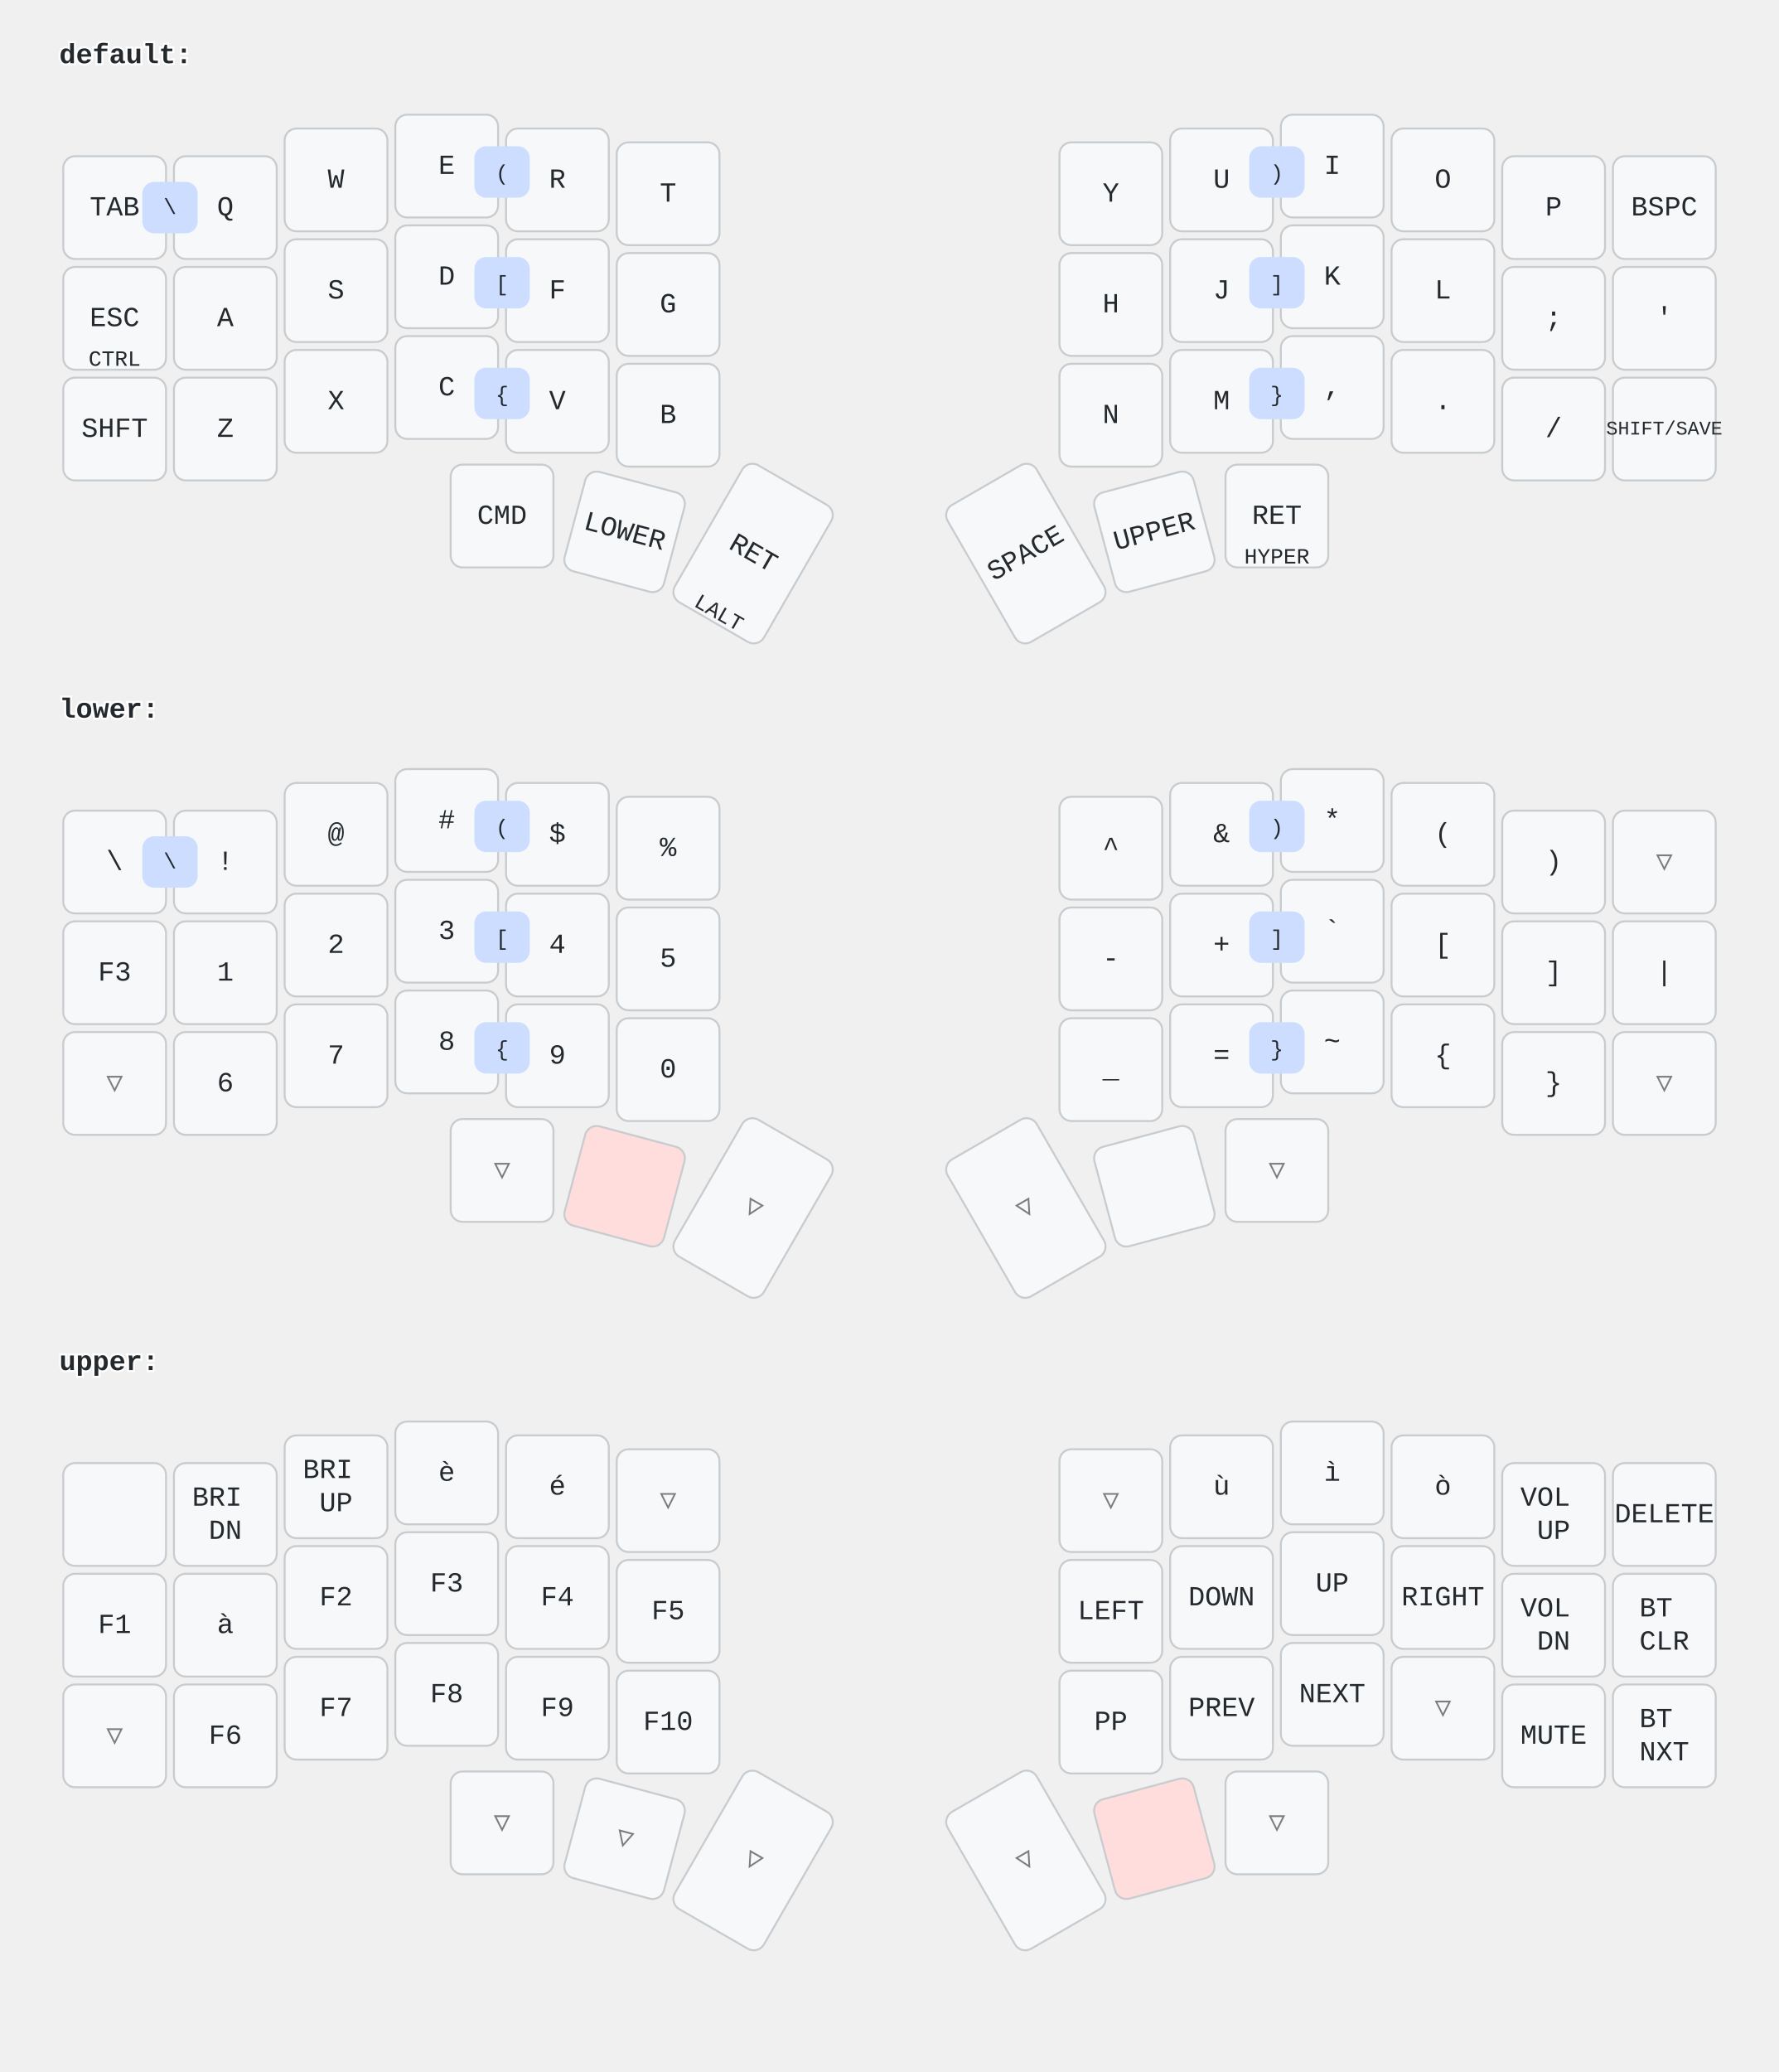
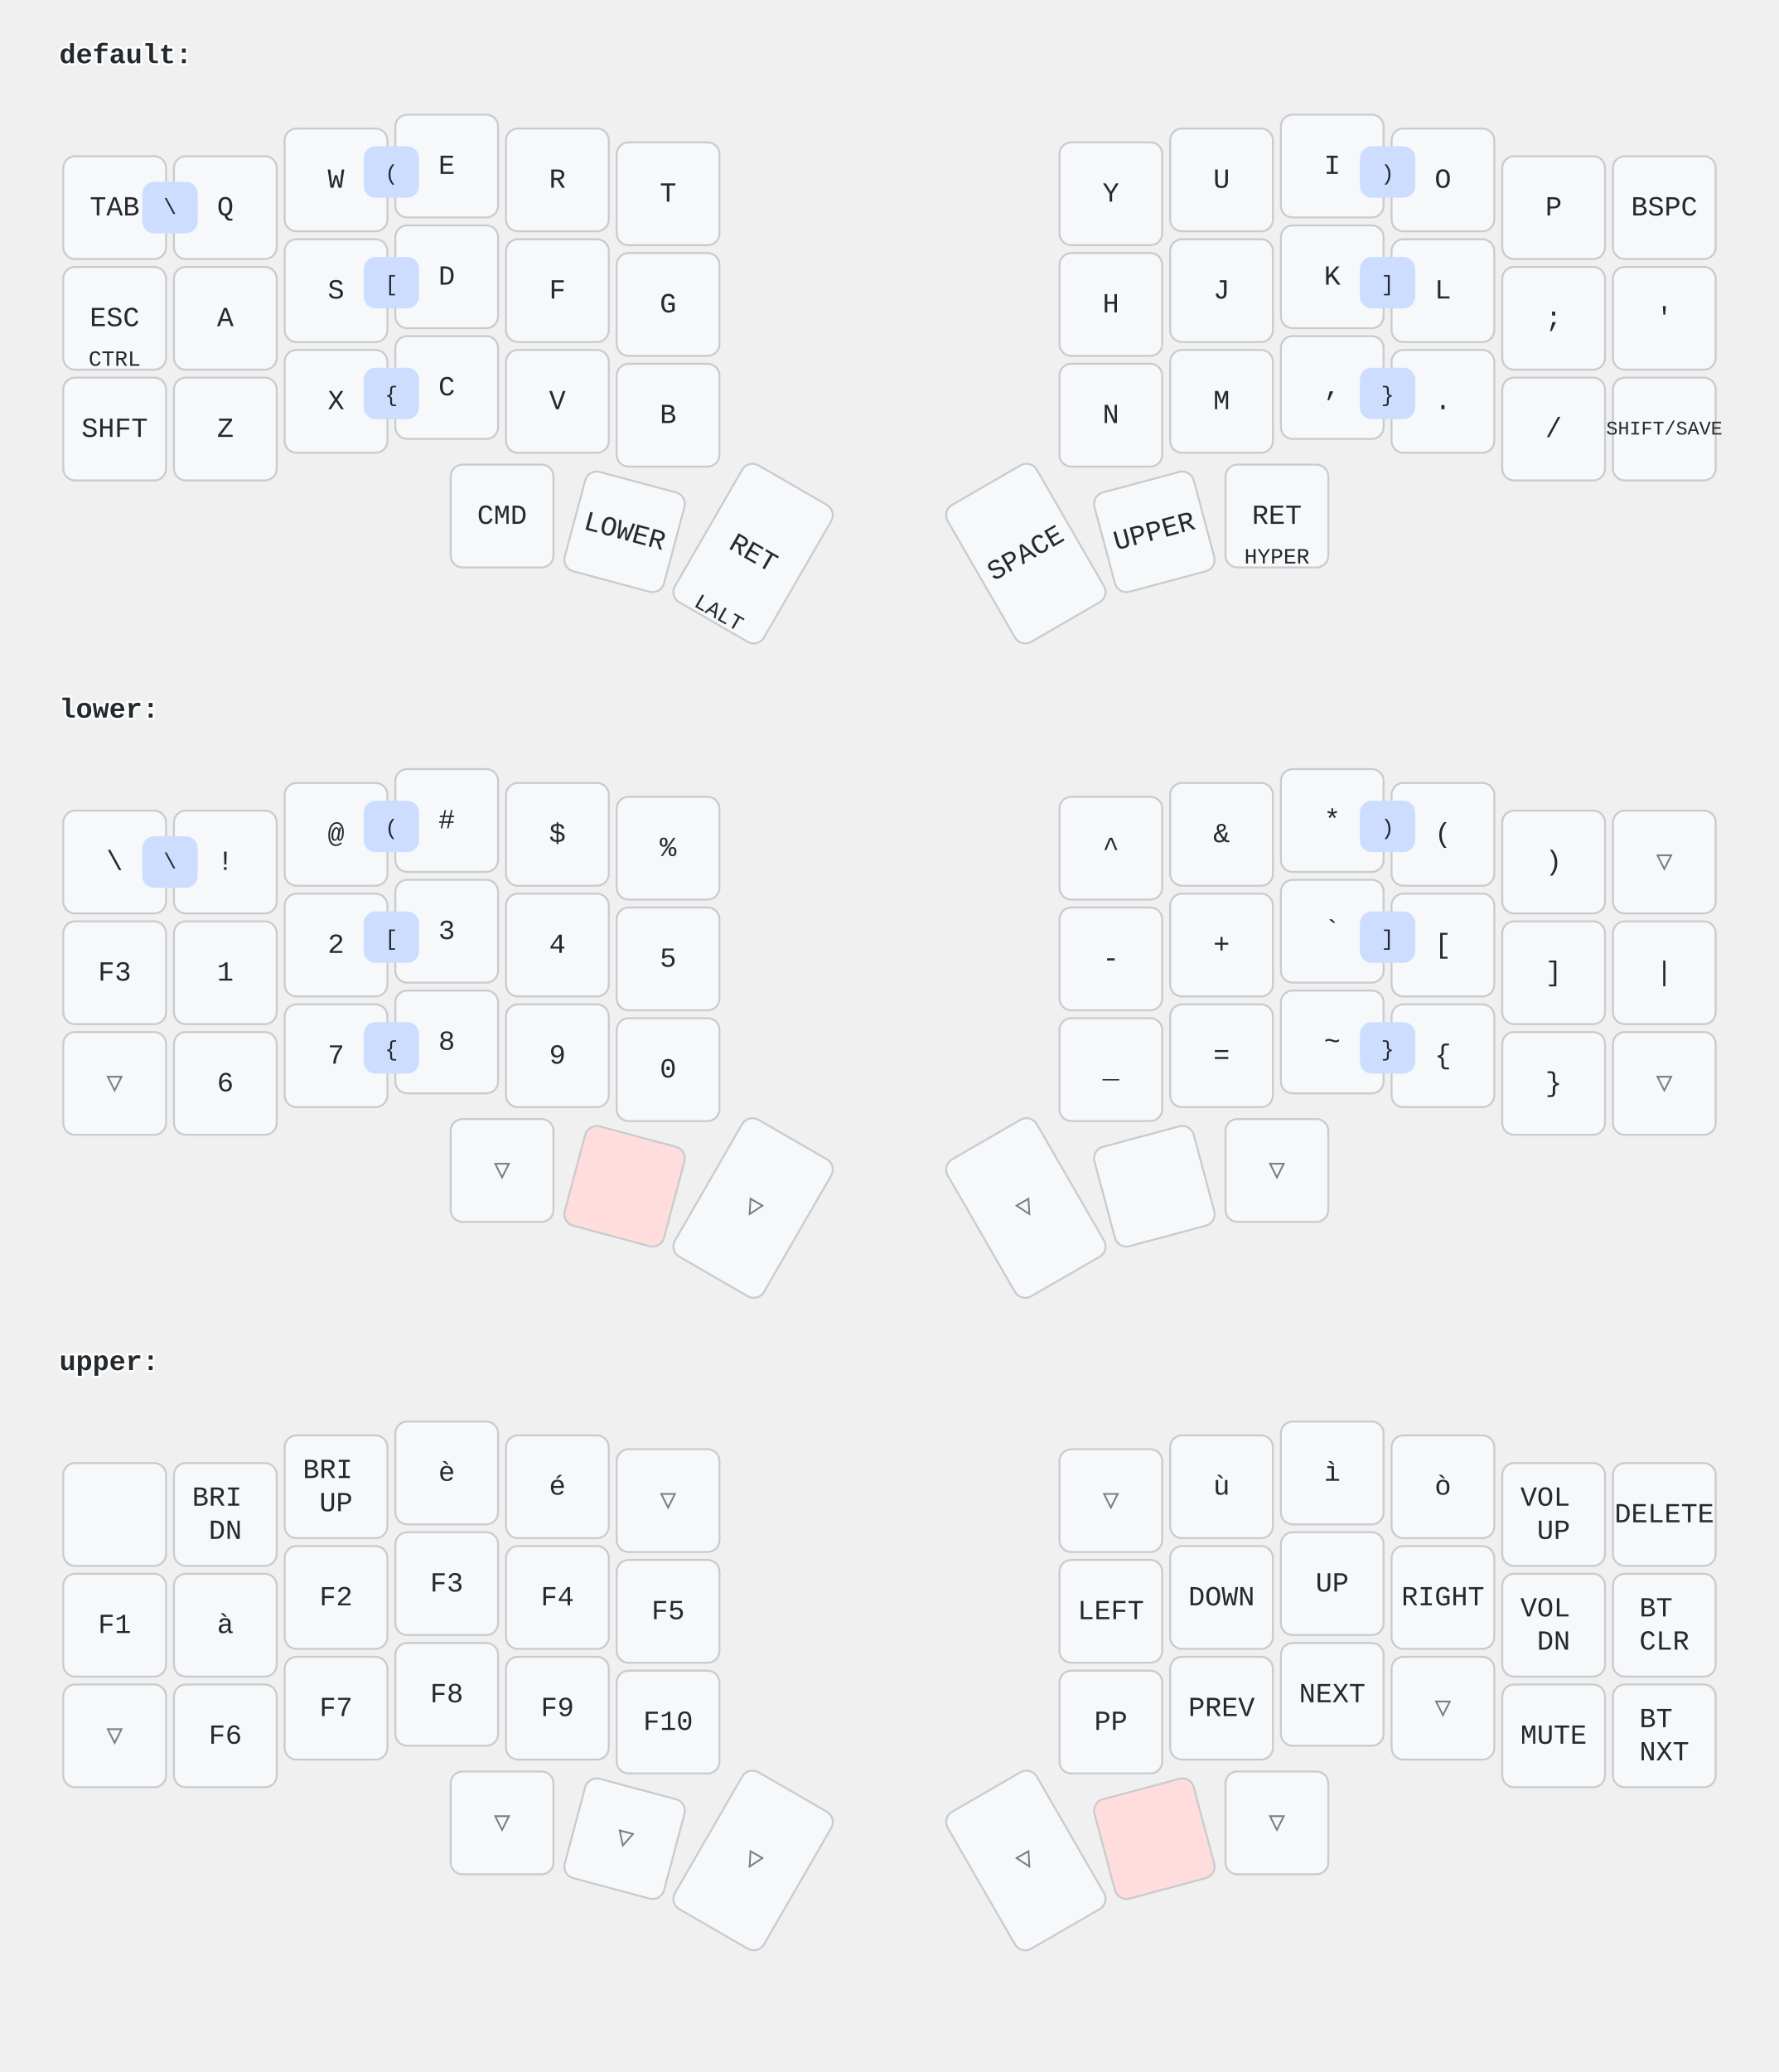
<svg xmlns="http://www.w3.org/2000/svg" width="900" height="1048" viewBox="0 0 900 1048" class="keymap">
  <style>/* inherit to force styles through use tags */
svg path {
    fill: inherit;
}

/* font and background color specifications */
svg.keymap {
    font-family: SFMono-Regular,Consolas,Liberation Mono,Menlo,monospace;
    font-size: 14px;
    font-kerning: normal;
    text-rendering: optimizeLegibility;
    fill: #24292e;
}

/* default key styling */
rect.key {
    fill: #f6f8fa;
    stroke: #c9cccf;
    stroke-width: 1;
}

/* default key side styling, only used is draw_key_sides is set */
rect.side {
    filter: brightness(90%);
}

/* color accent for combo boxes */
rect.combo, rect.combo-separate {
    fill: #cdf;
}

/* color accent for held keys */
rect.held, rect.combo.held {
    fill: #fdd;
}

/* color accent for ghost (optional) keys */
rect.ghost, rect.combo.ghost {
    stroke-dasharray: 4, 4;
    stroke-width: 2;
}

text {
    text-anchor: middle;
    dominant-baseline: middle;
}

/* styling for layer labels */
text.label {
    font-weight: bold;
    text-anchor: start;
    stroke: white;
    stroke-width: 2;
    paint-order: stroke;
}

/* styling for combo tap, and key hold/shifted label text */
text.combo, text.hold, text.shifted {
    font-size: 11px;
}

text.hold {
    text-anchor: middle;
    dominant-baseline: auto;
}

text.shifted {
    text-anchor: middle;
    dominant-baseline: hanging;
}

/* styling for hold/shifted label text in combo box */
text.combo.hold, text.combo.shifted {
    font-size: 8px;
}

/* lighter symbol for transparent keys */
text.trans {
    fill: #7b7e81;
}

/* styling for combo dendrons */
path.combo {
    stroke-width: 1;
    stroke: gray;
    fill: none;
}

/* Start Tabler Icons Cleanup */
/* cannot use height/width with glyphs */
.icon-tabler &gt; path {
    fill: inherit;
    stroke: inherit;
    stroke-width: 2;
}
/* hide tabler's default box */
.icon-tabler &gt; path[stroke="none"][fill="none"] {
    visibility: hidden;
}
/* End Tabler Icons Cleanup */
</style>
  <g transform="translate(30, 0)" class="layer-default">
    <text x="0" y="28" class="label">default:</text>
    <g transform="translate(0, 56)">
      <g transform="translate(28, 49)" class="key keypos-0">
        <rect rx="6" ry="6" x="-26" y="-26" width="52" height="52" class="key" />
        <text x="0" y="0" class="key tap">TAB</text>
      </g>
      <g transform="translate(84, 49)" class="key keypos-1">
        <rect rx="6" ry="6" x="-26" y="-26" width="52" height="52" class="key" />
        <text x="0" y="0" class="key tap">Q</text>
      </g>
      <g transform="translate(140, 35)" class="key keypos-2">
        <rect rx="6" ry="6" x="-26" y="-26" width="52" height="52" class="key" />
        <text x="0" y="0" class="key tap">W</text>
      </g>
      <g transform="translate(196, 28)" class="key keypos-3">
        <rect rx="6" ry="6" x="-26" y="-26" width="52" height="52" class="key" />
        <text x="0" y="0" class="key tap">E</text>
      </g>
      <g transform="translate(252, 35)" class="key keypos-4">
        <rect rx="6" ry="6" x="-26" y="-26" width="52" height="52" class="key" />
        <text x="0" y="0" class="key tap">R</text>
      </g>
      <g transform="translate(308, 42)" class="key keypos-5">
        <rect rx="6" ry="6" x="-26" y="-26" width="52" height="52" class="key" />
        <text x="0" y="0" class="key tap">T</text>
      </g>
      <g transform="translate(532, 42)" class="key keypos-6">
        <rect rx="6" ry="6" x="-26" y="-26" width="52" height="52" class="key" />
        <text x="0" y="0" class="key tap">Y</text>
      </g>
      <g transform="translate(588, 35)" class="key keypos-7">
        <rect rx="6" ry="6" x="-26" y="-26" width="52" height="52" class="key" />
        <text x="0" y="0" class="key tap">U</text>
      </g>
      <g transform="translate(644, 28)" class="key keypos-8">
        <rect rx="6" ry="6" x="-26" y="-26" width="52" height="52" class="key" />
        <text x="0" y="0" class="key tap">I</text>
      </g>
      <g transform="translate(700, 35)" class="key keypos-9">
        <rect rx="6" ry="6" x="-26" y="-26" width="52" height="52" class="key" />
        <text x="0" y="0" class="key tap">O</text>
      </g>
      <g transform="translate(756, 49)" class="key keypos-10">
        <rect rx="6" ry="6" x="-26" y="-26" width="52" height="52" class="key" />
        <text x="0" y="0" class="key tap">P</text>
      </g>
      <g transform="translate(812, 49)" class="key keypos-11">
        <rect rx="6" ry="6" x="-26" y="-26" width="52" height="52" class="key" />
        <text x="0" y="0" class="key tap">BSPC</text>
      </g>
      <g transform="translate(28, 105)" class="key keypos-12">
        <rect rx="6" ry="6" x="-26" y="-26" width="52" height="52" class="key" />
        <text x="0" y="0" class="key tap">ESC</text>
        <text x="0" y="24" class="key hold">CTRL</text>
      </g>
      <g transform="translate(84, 105)" class="key keypos-13">
        <rect rx="6" ry="6" x="-26" y="-26" width="52" height="52" class="key" />
        <text x="0" y="0" class="key tap">A</text>
      </g>
      <g transform="translate(140, 91)" class="key keypos-14">
        <rect rx="6" ry="6" x="-26" y="-26" width="52" height="52" class="key" />
        <text x="0" y="0" class="key tap">S</text>
      </g>
      <g transform="translate(196, 84)" class="key keypos-15">
        <rect rx="6" ry="6" x="-26" y="-26" width="52" height="52" class="key" />
        <text x="0" y="0" class="key tap">D</text>
      </g>
      <g transform="translate(252, 91)" class="key keypos-16">
        <rect rx="6" ry="6" x="-26" y="-26" width="52" height="52" class="key" />
        <text x="0" y="0" class="key tap">F</text>
      </g>
      <g transform="translate(308, 98)" class="key keypos-17">
        <rect rx="6" ry="6" x="-26" y="-26" width="52" height="52" class="key" />
        <text x="0" y="0" class="key tap">G</text>
      </g>
      <g transform="translate(532, 98)" class="key keypos-18">
        <rect rx="6" ry="6" x="-26" y="-26" width="52" height="52" class="key" />
        <text x="0" y="0" class="key tap">H</text>
      </g>
      <g transform="translate(588, 91)" class="key keypos-19">
        <rect rx="6" ry="6" x="-26" y="-26" width="52" height="52" class="key" />
        <text x="0" y="0" class="key tap">J</text>
      </g>
      <g transform="translate(644, 84)" class="key keypos-20">
        <rect rx="6" ry="6" x="-26" y="-26" width="52" height="52" class="key" />
        <text x="0" y="0" class="key tap">K</text>
      </g>
      <g transform="translate(700, 91)" class="key keypos-21">
        <rect rx="6" ry="6" x="-26" y="-26" width="52" height="52" class="key" />
        <text x="0" y="0" class="key tap">L</text>
      </g>
      <g transform="translate(756, 105)" class="key keypos-22">
        <rect rx="6" ry="6" x="-26" y="-26" width="52" height="52" class="key" />
        <text x="0" y="0" class="key tap">;</text>
      </g>
      <g transform="translate(812, 105)" class="key keypos-23">
        <rect rx="6" ry="6" x="-26" y="-26" width="52" height="52" class="key" />
        <text x="0" y="0" class="key tap">'</text>
      </g>
      <g transform="translate(28, 161)" class="key keypos-24">
        <rect rx="6" ry="6" x="-26" y="-26" width="52" height="52" class="key" />
        <text x="0" y="0" class="key tap">SHFT</text>
      </g>
      <g transform="translate(84, 161)" class="key keypos-25">
        <rect rx="6" ry="6" x="-26" y="-26" width="52" height="52" class="key" />
        <text x="0" y="0" class="key tap">Z</text>
      </g>
      <g transform="translate(140, 147)" class="key keypos-26">
        <rect rx="6" ry="6" x="-26" y="-26" width="52" height="52" class="key" />
        <text x="0" y="0" class="key tap">X</text>
      </g>
      <g transform="translate(196, 140)" class="key keypos-27">
        <rect rx="6" ry="6" x="-26" y="-26" width="52" height="52" class="key" />
        <text x="0" y="0" class="key tap">C</text>
      </g>
      <g transform="translate(252, 147)" class="key keypos-28">
        <rect rx="6" ry="6" x="-26" y="-26" width="52" height="52" class="key" />
        <text x="0" y="0" class="key tap">V</text>
      </g>
      <g transform="translate(308, 154)" class="key keypos-29">
        <rect rx="6" ry="6" x="-26" y="-26" width="52" height="52" class="key" />
        <text x="0" y="0" class="key tap">B</text>
      </g>
      <g transform="translate(532, 154)" class="key keypos-30">
        <rect rx="6" ry="6" x="-26" y="-26" width="52" height="52" class="key" />
        <text x="0" y="0" class="key tap">N</text>
      </g>
      <g transform="translate(588, 147)" class="key keypos-31">
        <rect rx="6" ry="6" x="-26" y="-26" width="52" height="52" class="key" />
        <text x="0" y="0" class="key tap">M</text>
      </g>
      <g transform="translate(644, 140)" class="key keypos-32">
        <rect rx="6" ry="6" x="-26" y="-26" width="52" height="52" class="key" />
        <text x="0" y="0" class="key tap">,</text>
      </g>
      <g transform="translate(700, 147)" class="key keypos-33">
        <rect rx="6" ry="6" x="-26" y="-26" width="52" height="52" class="key" />
        <text x="0" y="0" class="key tap">.</text>
      </g>
      <g transform="translate(756, 161)" class="key keypos-34">
        <rect rx="6" ry="6" x="-26" y="-26" width="52" height="52" class="key" />
        <text x="0" y="0" class="key tap">/</text>
      </g>
      <g transform="translate(812, 161)" class="key keypos-35">
        <rect rx="6" ry="6" x="-26" y="-26" width="52" height="52" class="key" />
        <text x="0" y="0" class="key tap">
          <tspan style="font-size: 70%">SHIFT/SAVE</tspan>
        </text>
      </g>
      <g transform="translate(224, 205)" class="key keypos-36">
        <rect rx="6" ry="6" x="-26" y="-26" width="52" height="52" class="key" />
        <text x="0" y="0" class="key tap">CMD</text>
      </g>
      <g transform="translate(286, 213) rotate(15.0)" class="key keypos-37">
        <rect rx="6" ry="6" x="-26" y="-26" width="52" height="52" class="key" />
        <text x="0" y="0" class="key tap">LOWER</text>
      </g>
      <g transform="translate(351, 224) rotate(30.0)" class="key keypos-38">
        <rect rx="6" ry="6" x="-26" y="-40" width="52" height="80" class="key" />
        <text x="0" y="0" class="key tap">RET</text>
        <text x="0" y="38" class="key hold">LALT</text>
      </g>
      <g transform="translate(489, 224) rotate(-30.0)" class="key keypos-39">
        <rect rx="6" ry="6" x="-26" y="-40" width="52" height="80" class="key" />
        <text x="0" y="0" class="key tap">SPACE</text>
      </g>
      <g transform="translate(554, 213) rotate(-15.0)" class="key keypos-40">
        <rect rx="6" ry="6" x="-26" y="-26" width="52" height="52" class="key" />
        <text x="0" y="0" class="key tap">UPPER</text>
      </g>
      <g transform="translate(616, 205)" class="key keypos-41">
        <rect rx="6" ry="6" x="-26" y="-26" width="52" height="52" class="key" />
        <text x="0" y="0" class="key tap">RET</text>
        <text x="0" y="24" class="key hold">HYPER</text>
      </g>
      <g class="combo combopos-0">
-         <rect rx="6" ry="6" x="210" y="18" width="28" height="26" class="combo" />
-         <text x="224" y="32" class="combo tap">(</text>
+         <rect rx="6" ry="6" x="154" y="18" width="28" height="26" class="combo" />
+         <text x="168" y="32" class="combo tap">(</text>
      </g>
      <g class="combo combopos-1">
-         <rect rx="6" ry="6" x="210" y="74" width="28" height="26" class="combo" />
-         <text x="224" y="88" class="combo tap">[</text>
+         <rect rx="6" ry="6" x="154" y="74" width="28" height="26" class="combo" />
+         <text x="168" y="88" class="combo tap">[</text>
      </g>
      <g class="combo combopos-2">
-         <rect rx="6" ry="6" x="210" y="130" width="28" height="26" class="combo" />
-         <text x="224" y="144" class="combo tap">{</text>
+         <rect rx="6" ry="6" x="154" y="130" width="28" height="26" class="combo" />
+         <text x="168" y="144" class="combo tap">{</text>
      </g>
      <g class="combo combopos-3">
-         <rect rx="6" ry="6" x="602" y="18" width="28" height="26" class="combo" />
-         <text x="616" y="32" class="combo tap">)</text>
+         <rect rx="6" ry="6" x="658" y="18" width="28" height="26" class="combo" />
+         <text x="672" y="32" class="combo tap">)</text>
      </g>
      <g class="combo combopos-4">
-         <rect rx="6" ry="6" x="602" y="74" width="28" height="26" class="combo" />
-         <text x="616" y="88" class="combo tap">]</text>
+         <rect rx="6" ry="6" x="658" y="74" width="28" height="26" class="combo" />
+         <text x="672" y="88" class="combo tap">]</text>
      </g>
      <g class="combo combopos-5">
-         <rect rx="6" ry="6" x="602" y="130" width="28" height="26" class="combo" />
-         <text x="616" y="144" class="combo tap">}</text>
+         <rect rx="6" ry="6" x="658" y="130" width="28" height="26" class="combo" />
+         <text x="672" y="144" class="combo tap">}</text>
      </g>
      <g class="combo combopos-6">
        <rect rx="6" ry="6" x="42" y="36" width="28" height="26" class="combo" />
        <text x="56" y="49" class="combo tap">\</text>
      </g>
    </g>
  </g>
  <g transform="translate(30, 331)" class="layer-lower">
    <text x="0" y="28" class="label">lower:</text>
    <g transform="translate(0, 56)">
      <g transform="translate(28, 49)" class="key keypos-0">
        <rect rx="6" ry="6" x="-26" y="-26" width="52" height="52" class="key" />
        <text x="0" y="0" class="key tap">\</text>
      </g>
      <g transform="translate(84, 49)" class="key keypos-1">
        <rect rx="6" ry="6" x="-26" y="-26" width="52" height="52" class="key" />
        <text x="0" y="0" class="key tap">!</text>
      </g>
      <g transform="translate(140, 35)" class="key keypos-2">
        <rect rx="6" ry="6" x="-26" y="-26" width="52" height="52" class="key" />
        <text x="0" y="0" class="key tap">@</text>
      </g>
      <g transform="translate(196, 28)" class="key keypos-3">
        <rect rx="6" ry="6" x="-26" y="-26" width="52" height="52" class="key" />
        <text x="0" y="0" class="key tap">#</text>
      </g>
      <g transform="translate(252, 35)" class="key keypos-4">
        <rect rx="6" ry="6" x="-26" y="-26" width="52" height="52" class="key" />
        <text x="0" y="0" class="key tap">$</text>
      </g>
      <g transform="translate(308, 42)" class="key keypos-5">
        <rect rx="6" ry="6" x="-26" y="-26" width="52" height="52" class="key" />
        <text x="0" y="0" class="key tap">%</text>
      </g>
      <g transform="translate(532, 42)" class="key keypos-6">
        <rect rx="6" ry="6" x="-26" y="-26" width="52" height="52" class="key" />
        <text x="0" y="0" class="key tap">^</text>
      </g>
      <g transform="translate(588, 35)" class="key keypos-7">
        <rect rx="6" ry="6" x="-26" y="-26" width="52" height="52" class="key" />
        <text x="0" y="0" class="key tap">&amp;</text>
      </g>
      <g transform="translate(644, 28)" class="key keypos-8">
        <rect rx="6" ry="6" x="-26" y="-26" width="52" height="52" class="key" />
        <text x="0" y="0" class="key tap">*</text>
      </g>
      <g transform="translate(700, 35)" class="key keypos-9">
        <rect rx="6" ry="6" x="-26" y="-26" width="52" height="52" class="key" />
        <text x="0" y="0" class="key tap">(</text>
      </g>
      <g transform="translate(756, 49)" class="key keypos-10">
        <rect rx="6" ry="6" x="-26" y="-26" width="52" height="52" class="key" />
        <text x="0" y="0" class="key tap">)</text>
      </g>
      <g transform="translate(812, 49)" class="key trans keypos-11">
        <rect rx="6" ry="6" x="-26" y="-26" width="52" height="52" class="key trans" />
        <text x="0" y="0" class="key trans tap">▽</text>
      </g>
      <g transform="translate(28, 105)" class="key keypos-12">
        <rect rx="6" ry="6" x="-26" y="-26" width="52" height="52" class="key" />
        <text x="0" y="0" class="key tap">F3</text>
      </g>
      <g transform="translate(84, 105)" class="key keypos-13">
        <rect rx="6" ry="6" x="-26" y="-26" width="52" height="52" class="key" />
        <text x="0" y="0" class="key tap">1</text>
      </g>
      <g transform="translate(140, 91)" class="key keypos-14">
        <rect rx="6" ry="6" x="-26" y="-26" width="52" height="52" class="key" />
        <text x="0" y="0" class="key tap">2</text>
      </g>
      <g transform="translate(196, 84)" class="key keypos-15">
        <rect rx="6" ry="6" x="-26" y="-26" width="52" height="52" class="key" />
        <text x="0" y="0" class="key tap">3</text>
      </g>
      <g transform="translate(252, 91)" class="key keypos-16">
        <rect rx="6" ry="6" x="-26" y="-26" width="52" height="52" class="key" />
        <text x="0" y="0" class="key tap">4</text>
      </g>
      <g transform="translate(308, 98)" class="key keypos-17">
        <rect rx="6" ry="6" x="-26" y="-26" width="52" height="52" class="key" />
        <text x="0" y="0" class="key tap">5</text>
      </g>
      <g transform="translate(532, 98)" class="key keypos-18">
        <rect rx="6" ry="6" x="-26" y="-26" width="52" height="52" class="key" />
        <text x="0" y="0" class="key tap">-</text>
      </g>
      <g transform="translate(588, 91)" class="key keypos-19">
        <rect rx="6" ry="6" x="-26" y="-26" width="52" height="52" class="key" />
        <text x="0" y="0" class="key tap">+</text>
      </g>
      <g transform="translate(644, 84)" class="key keypos-20">
        <rect rx="6" ry="6" x="-26" y="-26" width="52" height="52" class="key" />
        <text x="0" y="0" class="key tap">`</text>
      </g>
      <g transform="translate(700, 91)" class="key keypos-21">
        <rect rx="6" ry="6" x="-26" y="-26" width="52" height="52" class="key" />
        <text x="0" y="0" class="key tap">[</text>
      </g>
      <g transform="translate(756, 105)" class="key keypos-22">
        <rect rx="6" ry="6" x="-26" y="-26" width="52" height="52" class="key" />
        <text x="0" y="0" class="key tap">]</text>
      </g>
      <g transform="translate(812, 105)" class="key keypos-23">
        <rect rx="6" ry="6" x="-26" y="-26" width="52" height="52" class="key" />
        <text x="0" y="0" class="key tap">|</text>
      </g>
      <g transform="translate(28, 161)" class="key trans keypos-24">
        <rect rx="6" ry="6" x="-26" y="-26" width="52" height="52" class="key trans" />
        <text x="0" y="0" class="key trans tap">▽</text>
      </g>
      <g transform="translate(84, 161)" class="key keypos-25">
        <rect rx="6" ry="6" x="-26" y="-26" width="52" height="52" class="key" />
        <text x="0" y="0" class="key tap">6</text>
      </g>
      <g transform="translate(140, 147)" class="key keypos-26">
        <rect rx="6" ry="6" x="-26" y="-26" width="52" height="52" class="key" />
        <text x="0" y="0" class="key tap">7</text>
      </g>
      <g transform="translate(196, 140)" class="key keypos-27">
        <rect rx="6" ry="6" x="-26" y="-26" width="52" height="52" class="key" />
        <text x="0" y="0" class="key tap">8</text>
      </g>
      <g transform="translate(252, 147)" class="key keypos-28">
        <rect rx="6" ry="6" x="-26" y="-26" width="52" height="52" class="key" />
        <text x="0" y="0" class="key tap">9</text>
      </g>
      <g transform="translate(308, 154)" class="key keypos-29">
        <rect rx="6" ry="6" x="-26" y="-26" width="52" height="52" class="key" />
        <text x="0" y="0" class="key tap">0</text>
      </g>
      <g transform="translate(532, 154)" class="key keypos-30">
        <rect rx="6" ry="6" x="-26" y="-26" width="52" height="52" class="key" />
        <text x="0" y="0" class="key tap">_</text>
      </g>
      <g transform="translate(588, 147)" class="key keypos-31">
        <rect rx="6" ry="6" x="-26" y="-26" width="52" height="52" class="key" />
        <text x="0" y="0" class="key tap">=</text>
      </g>
      <g transform="translate(644, 140)" class="key keypos-32">
        <rect rx="6" ry="6" x="-26" y="-26" width="52" height="52" class="key" />
        <text x="0" y="0" class="key tap">~</text>
      </g>
      <g transform="translate(700, 147)" class="key keypos-33">
        <rect rx="6" ry="6" x="-26" y="-26" width="52" height="52" class="key" />
        <text x="0" y="0" class="key tap">{</text>
      </g>
      <g transform="translate(756, 161)" class="key keypos-34">
        <rect rx="6" ry="6" x="-26" y="-26" width="52" height="52" class="key" />
        <text x="0" y="0" class="key tap">}</text>
      </g>
      <g transform="translate(812, 161)" class="key trans keypos-35">
        <rect rx="6" ry="6" x="-26" y="-26" width="52" height="52" class="key trans" />
        <text x="0" y="0" class="key trans tap">▽</text>
      </g>
      <g transform="translate(224, 205)" class="key trans keypos-36">
        <rect rx="6" ry="6" x="-26" y="-26" width="52" height="52" class="key trans" />
        <text x="0" y="0" class="key trans tap">▽</text>
      </g>
      <g transform="translate(286, 213) rotate(15.0)" class="key held keypos-37">
        <rect rx="6" ry="6" x="-26" y="-26" width="52" height="52" class="key held" />
      </g>
      <g transform="translate(351, 224) rotate(30.0)" class="key trans keypos-38">
        <rect rx="6" ry="6" x="-26" y="-40" width="52" height="80" class="key trans" />
        <text x="0" y="0" class="key trans tap">▽</text>
      </g>
      <g transform="translate(489, 224) rotate(-30.0)" class="key trans keypos-39">
        <rect rx="6" ry="6" x="-26" y="-40" width="52" height="80" class="key trans" />
        <text x="0" y="0" class="key trans tap">▽</text>
      </g>
      <g transform="translate(554, 213) rotate(-15.0)" class="key keypos-40">
        <rect rx="6" ry="6" x="-26" y="-26" width="52" height="52" class="key" />
      </g>
      <g transform="translate(616, 205)" class="key trans keypos-41">
        <rect rx="6" ry="6" x="-26" y="-26" width="52" height="52" class="key trans" />
        <text x="0" y="0" class="key trans tap">▽</text>
      </g>
      <g class="combo combopos-0">
-         <rect rx="6" ry="6" x="210" y="18" width="28" height="26" class="combo" />
-         <text x="224" y="32" class="combo tap">(</text>
+         <rect rx="6" ry="6" x="154" y="18" width="28" height="26" class="combo" />
+         <text x="168" y="32" class="combo tap">(</text>
      </g>
      <g class="combo combopos-1">
-         <rect rx="6" ry="6" x="210" y="74" width="28" height="26" class="combo" />
-         <text x="224" y="88" class="combo tap">[</text>
+         <rect rx="6" ry="6" x="154" y="74" width="28" height="26" class="combo" />
+         <text x="168" y="88" class="combo tap">[</text>
      </g>
      <g class="combo combopos-2">
-         <rect rx="6" ry="6" x="210" y="130" width="28" height="26" class="combo" />
-         <text x="224" y="144" class="combo tap">{</text>
+         <rect rx="6" ry="6" x="154" y="130" width="28" height="26" class="combo" />
+         <text x="168" y="144" class="combo tap">{</text>
      </g>
      <g class="combo combopos-3">
-         <rect rx="6" ry="6" x="602" y="18" width="28" height="26" class="combo" />
-         <text x="616" y="32" class="combo tap">)</text>
+         <rect rx="6" ry="6" x="658" y="18" width="28" height="26" class="combo" />
+         <text x="672" y="32" class="combo tap">)</text>
      </g>
      <g class="combo combopos-4">
-         <rect rx="6" ry="6" x="602" y="74" width="28" height="26" class="combo" />
-         <text x="616" y="88" class="combo tap">]</text>
+         <rect rx="6" ry="6" x="658" y="74" width="28" height="26" class="combo" />
+         <text x="672" y="88" class="combo tap">]</text>
      </g>
      <g class="combo combopos-5">
-         <rect rx="6" ry="6" x="602" y="130" width="28" height="26" class="combo" />
-         <text x="616" y="144" class="combo tap">}</text>
+         <rect rx="6" ry="6" x="658" y="130" width="28" height="26" class="combo" />
+         <text x="672" y="144" class="combo tap">}</text>
      </g>
      <g class="combo combopos-6">
        <rect rx="6" ry="6" x="42" y="36" width="28" height="26" class="combo" />
        <text x="56" y="49" class="combo tap">\</text>
      </g>
    </g>
  </g>
  <g transform="translate(30, 661)" class="layer-upper">
    <text x="0" y="28" class="label">upper:</text>
    <g transform="translate(0, 56)">
      <g transform="translate(28, 49)" class="key keypos-0">
        <rect rx="6" ry="6" x="-26" y="-26" width="52" height="52" class="key" />
      </g>
      <g transform="translate(84, 49)" class="key keypos-1">
        <rect rx="6" ry="6" x="-26" y="-26" width="52" height="52" class="key" />
        <text x="0" y="0" class="key tap">
          <tspan x="0" dy="-0.6em">BRI</tspan>
          <tspan x="0" dy="1.2em">DN</tspan>
        </text>
      </g>
      <g transform="translate(140, 35)" class="key keypos-2">
        <rect rx="6" ry="6" x="-26" y="-26" width="52" height="52" class="key" />
        <text x="0" y="0" class="key tap">
          <tspan x="0" dy="-0.6em">BRI</tspan>
          <tspan x="0" dy="1.2em">UP</tspan>
        </text>
      </g>
      <g transform="translate(196, 28)" class="key keypos-3">
        <rect rx="6" ry="6" x="-26" y="-26" width="52" height="52" class="key" />
        <text x="0" y="0" class="key tap">è</text>
      </g>
      <g transform="translate(252, 35)" class="key keypos-4">
        <rect rx="6" ry="6" x="-26" y="-26" width="52" height="52" class="key" />
        <text x="0" y="0" class="key tap">é</text>
      </g>
      <g transform="translate(308, 42)" class="key trans keypos-5">
        <rect rx="6" ry="6" x="-26" y="-26" width="52" height="52" class="key trans" />
        <text x="0" y="0" class="key trans tap">▽</text>
      </g>
      <g transform="translate(532, 42)" class="key trans keypos-6">
        <rect rx="6" ry="6" x="-26" y="-26" width="52" height="52" class="key trans" />
        <text x="0" y="0" class="key trans tap">▽</text>
      </g>
      <g transform="translate(588, 35)" class="key keypos-7">
        <rect rx="6" ry="6" x="-26" y="-26" width="52" height="52" class="key" />
        <text x="0" y="0" class="key tap">ù</text>
      </g>
      <g transform="translate(644, 28)" class="key keypos-8">
        <rect rx="6" ry="6" x="-26" y="-26" width="52" height="52" class="key" />
        <text x="0" y="0" class="key tap">ì</text>
      </g>
      <g transform="translate(700, 35)" class="key keypos-9">
        <rect rx="6" ry="6" x="-26" y="-26" width="52" height="52" class="key" />
        <text x="0" y="0" class="key tap">ò</text>
      </g>
      <g transform="translate(756, 49)" class="key keypos-10">
        <rect rx="6" ry="6" x="-26" y="-26" width="52" height="52" class="key" />
        <text x="0" y="0" class="key tap">
          <tspan x="0" dy="-0.6em">VOL</tspan>
          <tspan x="0" dy="1.2em">UP</tspan>
        </text>
      </g>
      <g transform="translate(812, 49)" class="key keypos-11">
        <rect rx="6" ry="6" x="-26" y="-26" width="52" height="52" class="key" />
        <text x="0" y="0" class="key tap">DELETE</text>
      </g>
      <g transform="translate(28, 105)" class="key keypos-12">
        <rect rx="6" ry="6" x="-26" y="-26" width="52" height="52" class="key" />
        <text x="0" y="0" class="key tap">F1</text>
      </g>
      <g transform="translate(84, 105)" class="key keypos-13">
        <rect rx="6" ry="6" x="-26" y="-26" width="52" height="52" class="key" />
        <text x="0" y="0" class="key tap">à</text>
      </g>
      <g transform="translate(140, 91)" class="key keypos-14">
        <rect rx="6" ry="6" x="-26" y="-26" width="52" height="52" class="key" />
        <text x="0" y="0" class="key tap">F2</text>
      </g>
      <g transform="translate(196, 84)" class="key keypos-15">
        <rect rx="6" ry="6" x="-26" y="-26" width="52" height="52" class="key" />
        <text x="0" y="0" class="key tap">F3</text>
      </g>
      <g transform="translate(252, 91)" class="key keypos-16">
        <rect rx="6" ry="6" x="-26" y="-26" width="52" height="52" class="key" />
        <text x="0" y="0" class="key tap">F4</text>
      </g>
      <g transform="translate(308, 98)" class="key keypos-17">
        <rect rx="6" ry="6" x="-26" y="-26" width="52" height="52" class="key" />
        <text x="0" y="0" class="key tap">F5</text>
      </g>
      <g transform="translate(532, 98)" class="key keypos-18">
        <rect rx="6" ry="6" x="-26" y="-26" width="52" height="52" class="key" />
        <text x="0" y="0" class="key tap">LEFT</text>
      </g>
      <g transform="translate(588, 91)" class="key keypos-19">
        <rect rx="6" ry="6" x="-26" y="-26" width="52" height="52" class="key" />
        <text x="0" y="0" class="key tap">DOWN</text>
      </g>
      <g transform="translate(644, 84)" class="key keypos-20">
        <rect rx="6" ry="6" x="-26" y="-26" width="52" height="52" class="key" />
        <text x="0" y="0" class="key tap">UP</text>
      </g>
      <g transform="translate(700, 91)" class="key keypos-21">
        <rect rx="6" ry="6" x="-26" y="-26" width="52" height="52" class="key" />
        <text x="0" y="0" class="key tap">RIGHT</text>
      </g>
      <g transform="translate(756, 105)" class="key keypos-22">
        <rect rx="6" ry="6" x="-26" y="-26" width="52" height="52" class="key" />
        <text x="0" y="0" class="key tap">
          <tspan x="0" dy="-0.6em">VOL</tspan>
          <tspan x="0" dy="1.2em">DN</tspan>
        </text>
      </g>
      <g transform="translate(812, 105)" class="key keypos-23">
        <rect rx="6" ry="6" x="-26" y="-26" width="52" height="52" class="key" />
        <text x="0" y="0" class="key tap">
          <tspan x="0" dy="-0.6em">BT</tspan>
          <tspan x="0" dy="1.2em">CLR</tspan>
        </text>
      </g>
      <g transform="translate(28, 161)" class="key trans keypos-24">
        <rect rx="6" ry="6" x="-26" y="-26" width="52" height="52" class="key trans" />
        <text x="0" y="0" class="key trans tap">▽</text>
      </g>
      <g transform="translate(84, 161)" class="key keypos-25">
        <rect rx="6" ry="6" x="-26" y="-26" width="52" height="52" class="key" />
        <text x="0" y="0" class="key tap">F6</text>
      </g>
      <g transform="translate(140, 147)" class="key keypos-26">
        <rect rx="6" ry="6" x="-26" y="-26" width="52" height="52" class="key" />
        <text x="0" y="0" class="key tap">F7</text>
      </g>
      <g transform="translate(196, 140)" class="key keypos-27">
        <rect rx="6" ry="6" x="-26" y="-26" width="52" height="52" class="key" />
        <text x="0" y="0" class="key tap">F8</text>
      </g>
      <g transform="translate(252, 147)" class="key keypos-28">
        <rect rx="6" ry="6" x="-26" y="-26" width="52" height="52" class="key" />
        <text x="0" y="0" class="key tap">F9</text>
      </g>
      <g transform="translate(308, 154)" class="key keypos-29">
        <rect rx="6" ry="6" x="-26" y="-26" width="52" height="52" class="key" />
        <text x="0" y="0" class="key tap">F10</text>
      </g>
      <g transform="translate(532, 154)" class="key keypos-30">
        <rect rx="6" ry="6" x="-26" y="-26" width="52" height="52" class="key" />
        <text x="0" y="0" class="key tap">PP</text>
      </g>
      <g transform="translate(588, 147)" class="key keypos-31">
        <rect rx="6" ry="6" x="-26" y="-26" width="52" height="52" class="key" />
        <text x="0" y="0" class="key tap">PREV</text>
      </g>
      <g transform="translate(644, 140)" class="key keypos-32">
        <rect rx="6" ry="6" x="-26" y="-26" width="52" height="52" class="key" />
        <text x="0" y="0" class="key tap">NEXT</text>
      </g>
      <g transform="translate(700, 147)" class="key trans keypos-33">
        <rect rx="6" ry="6" x="-26" y="-26" width="52" height="52" class="key trans" />
        <text x="0" y="0" class="key trans tap">▽</text>
      </g>
      <g transform="translate(756, 161)" class="key keypos-34">
        <rect rx="6" ry="6" x="-26" y="-26" width="52" height="52" class="key" />
        <text x="0" y="0" class="key tap">MUTE</text>
      </g>
      <g transform="translate(812, 161)" class="key keypos-35">
        <rect rx="6" ry="6" x="-26" y="-26" width="52" height="52" class="key" />
        <text x="0" y="0" class="key tap">
          <tspan x="0" dy="-0.6em">BT</tspan>
          <tspan x="0" dy="1.2em">NXT</tspan>
        </text>
      </g>
      <g transform="translate(224, 205)" class="key trans keypos-36">
        <rect rx="6" ry="6" x="-26" y="-26" width="52" height="52" class="key trans" />
        <text x="0" y="0" class="key trans tap">▽</text>
      </g>
      <g transform="translate(286, 213) rotate(15.0)" class="key trans keypos-37">
        <rect rx="6" ry="6" x="-26" y="-26" width="52" height="52" class="key trans" />
        <text x="0" y="0" class="key trans tap">▽</text>
      </g>
      <g transform="translate(351, 224) rotate(30.0)" class="key trans keypos-38">
        <rect rx="6" ry="6" x="-26" y="-40" width="52" height="80" class="key trans" />
        <text x="0" y="0" class="key trans tap">▽</text>
      </g>
      <g transform="translate(489, 224) rotate(-30.0)" class="key trans keypos-39">
        <rect rx="6" ry="6" x="-26" y="-40" width="52" height="80" class="key trans" />
        <text x="0" y="0" class="key trans tap">▽</text>
      </g>
      <g transform="translate(554, 213) rotate(-15.0)" class="key held keypos-40">
        <rect rx="6" ry="6" x="-26" y="-26" width="52" height="52" class="key held" />
      </g>
      <g transform="translate(616, 205)" class="key trans keypos-41">
        <rect rx="6" ry="6" x="-26" y="-26" width="52" height="52" class="key trans" />
        <text x="0" y="0" class="key trans tap">▽</text>
      </g>
    </g>
  </g>
</svg>
